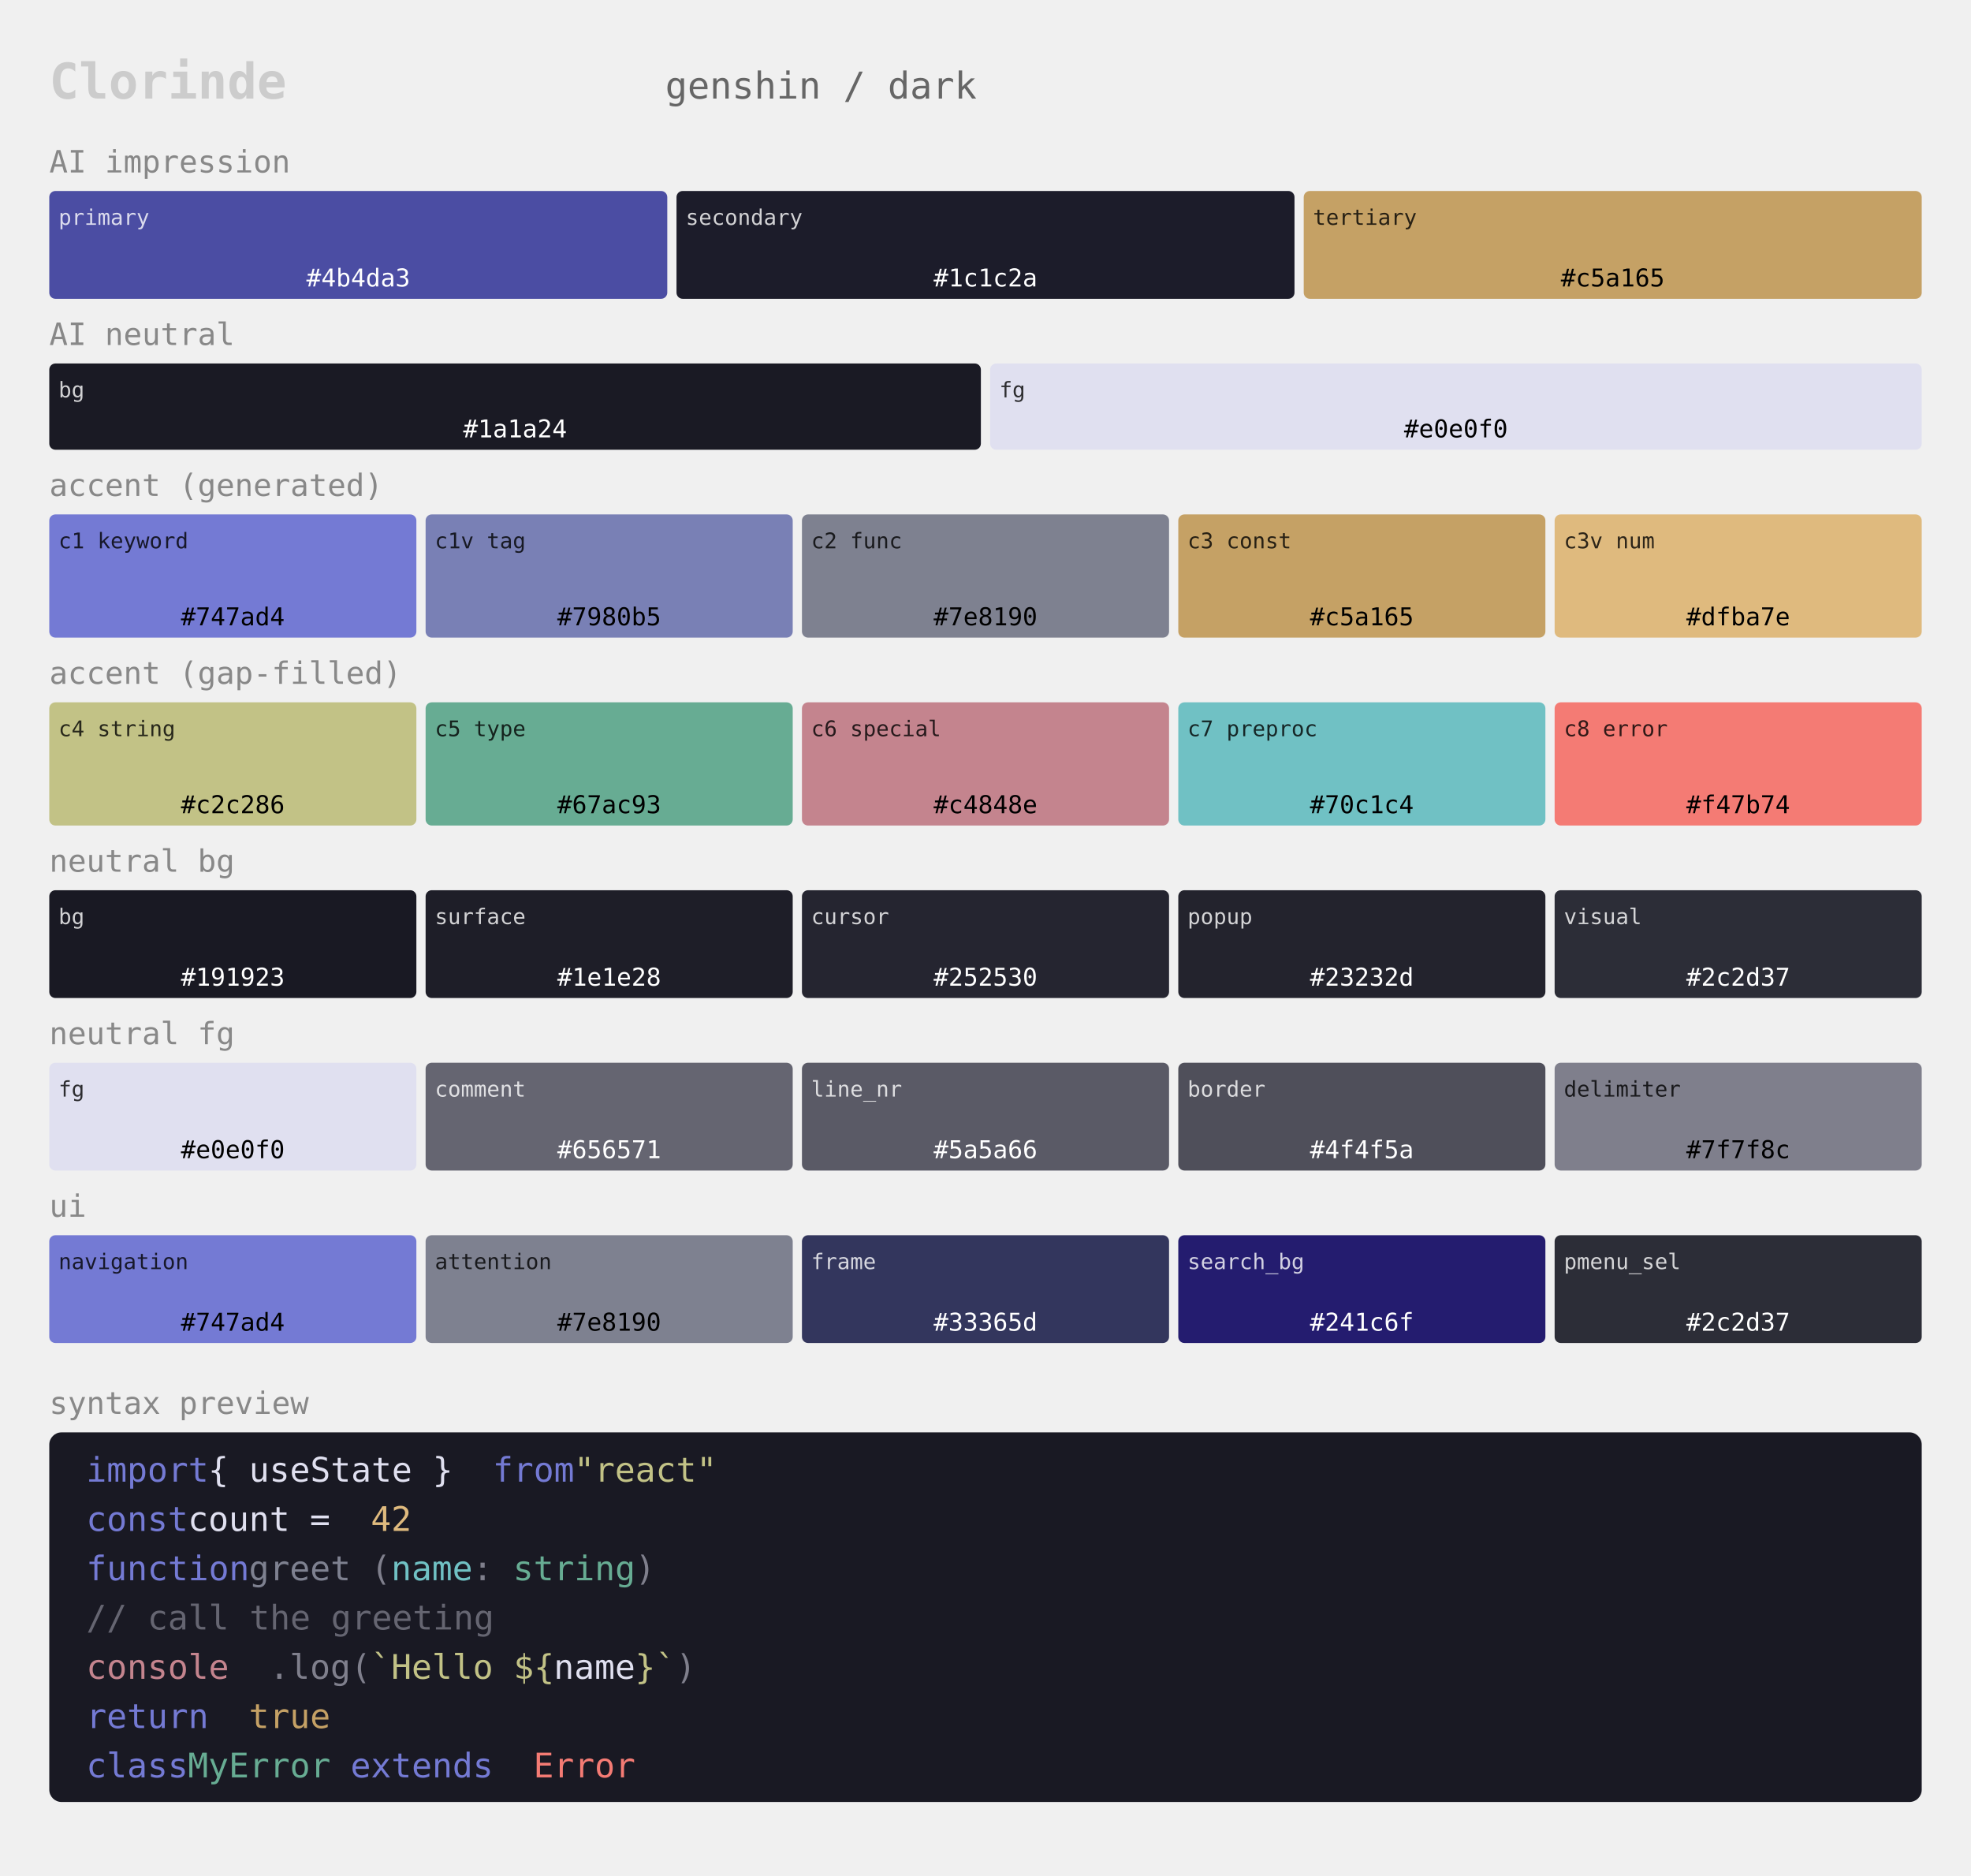
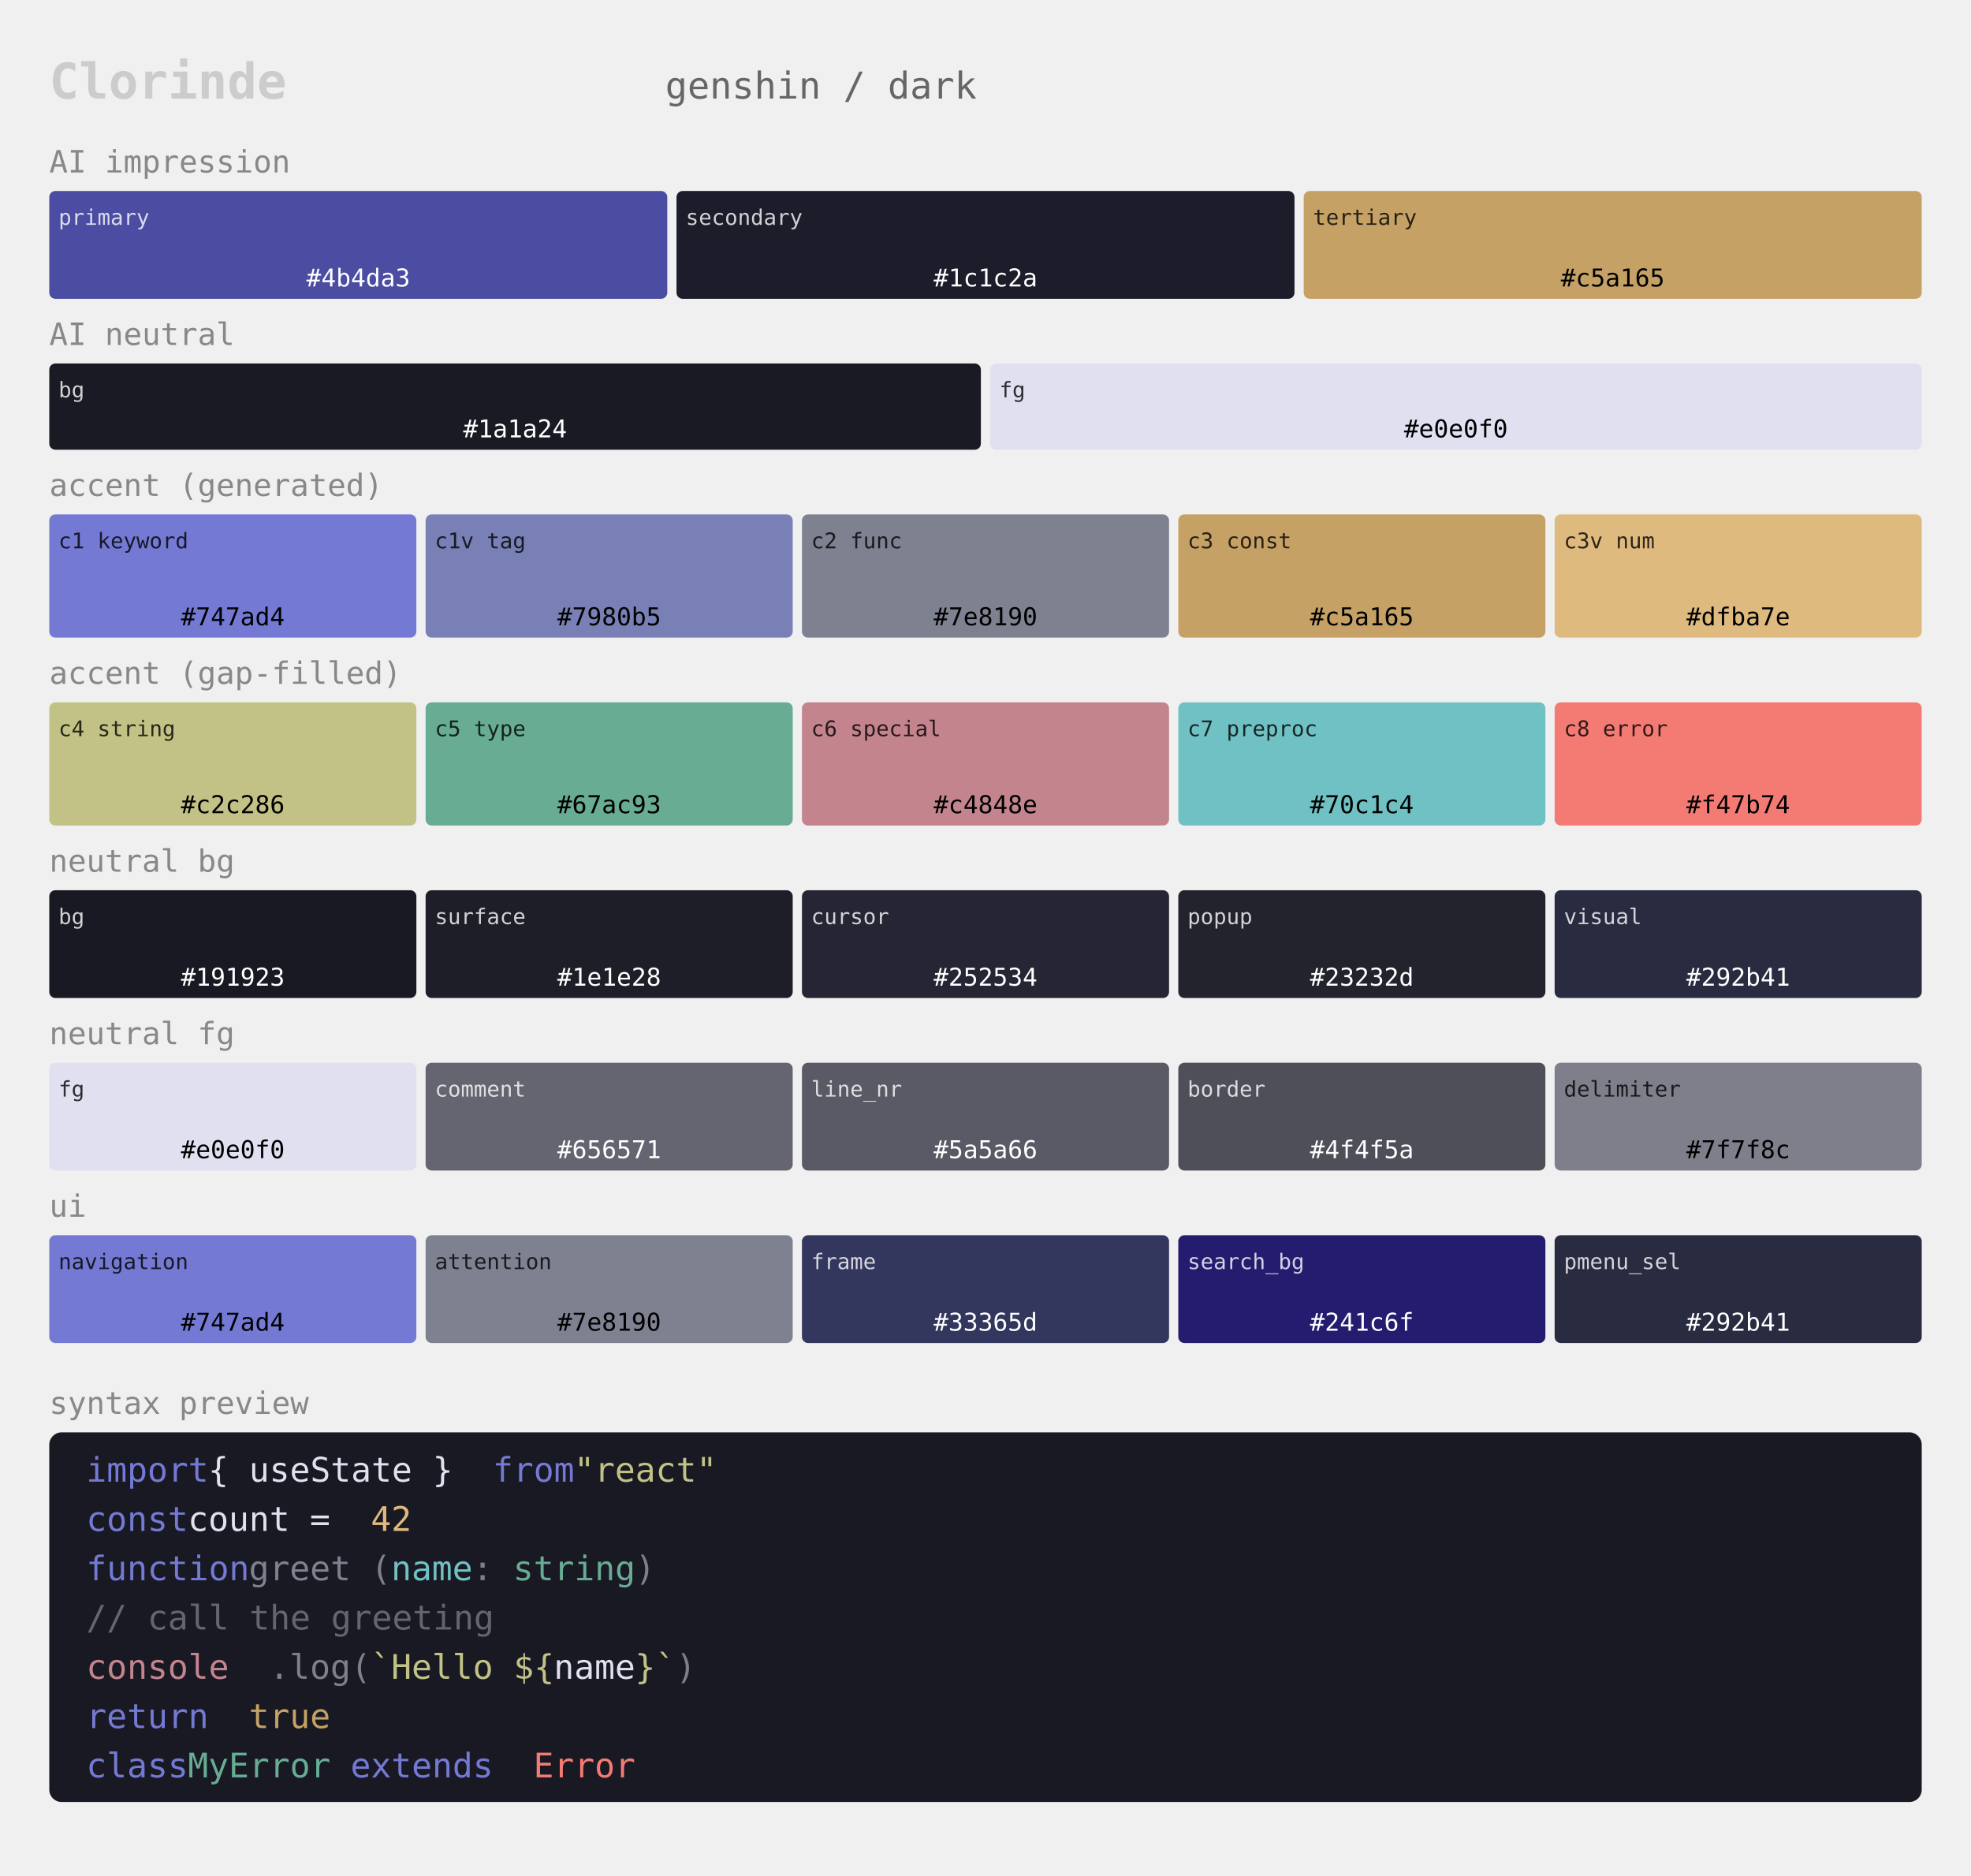
<svg xmlns="http://www.w3.org/2000/svg" width="640" height="609" style="background:#0a0a0a; font-family:ui-monospace,monospace;">
  <text x="16" y="32" fill="#ccc" font-size="16" font-weight="bold">Clorinde</text>
  <text x="216" y="32" fill="#666" font-size="12">genshin / dark</text>
  <text x="16" y="56" fill="#888" font-size="10">AI impression</text>
  <rect x="16" y="62" width="200.667" height="35" fill="#4b4da3" rx="2" />
  <text x="19" y="73" fill="#ffffff" font-size="7" opacity="0.8">primary</text>
  <text x="116.333" y="93" fill="#ffffff" font-size="8" text-anchor="middle">#4b4da3</text>
  <rect x="219.667" y="62" width="200.667" height="35" fill="#1c1c2a" rx="2" />
  <text x="222.667" y="73" fill="#ffffff" font-size="7" opacity="0.8">secondary</text>
  <text x="320" y="93" fill="#ffffff" font-size="8" text-anchor="middle">#1c1c2a</text>
  <rect x="423.333" y="62" width="200.667" height="35" fill="#c5a165" rx="2" />
  <text x="426.333" y="73" fill="#000000" font-size="7" opacity="0.8">tertiary</text>
  <text x="523.667" y="93" fill="#000000" font-size="8" text-anchor="middle">#c5a165</text>
  <text x="16" y="112" fill="#888" font-size="10">AI neutral</text>
  <rect x="16" y="118" width="302.5" height="28" fill="#1a1a24" rx="2" />
  <text x="19" y="129" fill="#ffffff" font-size="7" opacity="0.8">bg</text>
  <text x="167.25" y="142" fill="#ffffff" font-size="8" text-anchor="middle">#1a1a24</text>
  <rect x="321.5" y="118" width="302.5" height="28" fill="#e0e0f0" rx="2" />
  <text x="324.5" y="129" fill="#000000" font-size="7" opacity="0.8">fg</text>
  <text x="472.75" y="142" fill="#000000" font-size="8" text-anchor="middle">#e0e0f0</text>
  <text x="16" y="161" fill="#888" font-size="10">accent (generated)</text>
  <rect x="16" y="167" width="119.2" height="40" fill="#747ad4" rx="2" />
  <text x="19" y="178" fill="#000000" font-size="7" opacity="0.8">c1 keyword</text>
  <text x="75.6" y="203" fill="#000000" font-size="8" text-anchor="middle">#747ad4</text>
  <rect x="138.2" y="167" width="119.2" height="40" fill="#7980b5" rx="2" />
  <text x="141.2" y="178" fill="#000000" font-size="7" opacity="0.8">c1v tag</text>
  <text x="197.8" y="203" fill="#000000" font-size="8" text-anchor="middle">#7980b5</text>
  <rect x="260.4" y="167" width="119.2" height="40" fill="#7e8190" rx="2" />
  <text x="263.4" y="178" fill="#000000" font-size="7" opacity="0.8">c2 func</text>
  <text x="320" y="203" fill="#000000" font-size="8" text-anchor="middle">#7e8190</text>
  <rect x="382.6" y="167" width="119.2" height="40" fill="#c5a165" rx="2" />
  <text x="385.6" y="178" fill="#000000" font-size="7" opacity="0.8">c3 const</text>
  <text x="442.2" y="203" fill="#000000" font-size="8" text-anchor="middle">#c5a165</text>
  <rect x="504.8" y="167" width="119.2" height="40" fill="#dfba7e" rx="2" />
  <text x="507.8" y="178" fill="#000000" font-size="7" opacity="0.8">c3v num</text>
  <text x="564.4" y="203" fill="#000000" font-size="8" text-anchor="middle">#dfba7e</text>
  <text x="16" y="222" fill="#888" font-size="10">accent (gap-filled)</text>
  <rect x="16" y="228" width="119.2" height="40" fill="#c2c286" rx="2" />
  <text x="19" y="239" fill="#000000" font-size="7" opacity="0.8">c4 string</text>
  <text x="75.6" y="264" fill="#000000" font-size="8" text-anchor="middle">#c2c286</text>
  <rect x="138.2" y="228" width="119.2" height="40" fill="#67ac93" rx="2" />
  <text x="141.2" y="239" fill="#000000" font-size="7" opacity="0.8">c5 type</text>
  <text x="197.8" y="264" fill="#000000" font-size="8" text-anchor="middle">#67ac93</text>
  <rect x="260.4" y="228" width="119.2" height="40" fill="#c4848e" rx="2" />
  <text x="263.4" y="239" fill="#000000" font-size="7" opacity="0.8">c6 special</text>
  <text x="320" y="264" fill="#000000" font-size="8" text-anchor="middle">#c4848e</text>
  <rect x="382.6" y="228" width="119.2" height="40" fill="#70c1c4" rx="2" />
  <text x="385.6" y="239" fill="#000000" font-size="7" opacity="0.8">c7 preproc</text>
  <text x="442.2" y="264" fill="#000000" font-size="8" text-anchor="middle">#70c1c4</text>
  <rect x="504.8" y="228" width="119.2" height="40" fill="#f47b74" rx="2" />
  <text x="507.8" y="239" fill="#000000" font-size="7" opacity="0.8">c8 error</text>
  <text x="564.4" y="264" fill="#000000" font-size="8" text-anchor="middle">#f47b74</text>
  <text x="16" y="283" fill="#888" font-size="10">neutral bg</text>
  <rect x="16" y="289" width="119.2" height="35" fill="#191923" rx="2" />
  <text x="19" y="300" fill="#ffffff" font-size="7" opacity="0.8">bg</text>
  <text x="75.6" y="320" fill="#ffffff" font-size="8" text-anchor="middle">#191923</text>
  <rect x="138.2" y="289" width="119.2" height="35" fill="#1e1e28" rx="2" />
  <text x="141.2" y="300" fill="#ffffff" font-size="7" opacity="0.8">surface</text>
  <text x="197.8" y="320" fill="#ffffff" font-size="8" text-anchor="middle">#1e1e28</text>
-   <rect x="260.4" y="289" width="119.2" height="35" fill="#252530" rx="2" />
+   <rect x="260.4" y="289" width="119.2" height="35" fill="#252534" rx="2" />
  <text x="263.4" y="300" fill="#ffffff" font-size="7" opacity="0.8">cursor</text>
-   <text x="320" y="320" fill="#ffffff" font-size="8" text-anchor="middle">#252530</text>
+   <text x="320" y="320" fill="#ffffff" font-size="8" text-anchor="middle">#252534</text>
  <rect x="382.6" y="289" width="119.2" height="35" fill="#23232d" rx="2" />
  <text x="385.6" y="300" fill="#ffffff" font-size="7" opacity="0.8">popup</text>
  <text x="442.2" y="320" fill="#ffffff" font-size="8" text-anchor="middle">#23232d</text>
-   <rect x="504.8" y="289" width="119.2" height="35" fill="#2c2d37" rx="2" />
+   <rect x="504.8" y="289" width="119.2" height="35" fill="#292b41" rx="2" />
  <text x="507.8" y="300" fill="#ffffff" font-size="7" opacity="0.8">visual</text>
-   <text x="564.4" y="320" fill="#ffffff" font-size="8" text-anchor="middle">#2c2d37</text>
+   <text x="564.4" y="320" fill="#ffffff" font-size="8" text-anchor="middle">#292b41</text>
  <text x="16" y="339" fill="#888" font-size="10">neutral fg</text>
  <rect x="16" y="345" width="119.2" height="35" fill="#e0e0f0" rx="2" />
  <text x="19" y="356" fill="#000000" font-size="7" opacity="0.8">fg</text>
  <text x="75.6" y="376" fill="#000000" font-size="8" text-anchor="middle">#e0e0f0</text>
  <rect x="138.2" y="345" width="119.2" height="35" fill="#656571" rx="2" />
  <text x="141.2" y="356" fill="#ffffff" font-size="7" opacity="0.8">comment</text>
  <text x="197.8" y="376" fill="#ffffff" font-size="8" text-anchor="middle">#656571</text>
  <rect x="260.4" y="345" width="119.2" height="35" fill="#5a5a66" rx="2" />
  <text x="263.4" y="356" fill="#ffffff" font-size="7" opacity="0.8">line_nr</text>
  <text x="320" y="376" fill="#ffffff" font-size="8" text-anchor="middle">#5a5a66</text>
  <rect x="382.6" y="345" width="119.2" height="35" fill="#4f4f5a" rx="2" />
  <text x="385.6" y="356" fill="#ffffff" font-size="7" opacity="0.8">border</text>
  <text x="442.2" y="376" fill="#ffffff" font-size="8" text-anchor="middle">#4f4f5a</text>
  <rect x="504.8" y="345" width="119.2" height="35" fill="#7f7f8c" rx="2" />
  <text x="507.8" y="356" fill="#000000" font-size="7" opacity="0.8">delimiter</text>
  <text x="564.4" y="376" fill="#000000" font-size="8" text-anchor="middle">#7f7f8c</text>
  <text x="16" y="395" fill="#888" font-size="10">ui</text>
  <rect x="16" y="401" width="119.2" height="35" fill="#747ad4" rx="2" />
  <text x="19" y="412" fill="#000000" font-size="7" opacity="0.8">navigation</text>
  <text x="75.6" y="432" fill="#000000" font-size="8" text-anchor="middle">#747ad4</text>
  <rect x="138.2" y="401" width="119.2" height="35" fill="#7e8190" rx="2" />
  <text x="141.2" y="412" fill="#000000" font-size="7" opacity="0.8">attention</text>
  <text x="197.8" y="432" fill="#000000" font-size="8" text-anchor="middle">#7e8190</text>
  <rect x="260.4" y="401" width="119.2" height="35" fill="#33365d" rx="2" />
  <text x="263.4" y="412" fill="#ffffff" font-size="7" opacity="0.8">frame</text>
  <text x="320" y="432" fill="#ffffff" font-size="8" text-anchor="middle">#33365d</text>
  <rect x="382.6" y="401" width="119.2" height="35" fill="#241c6f" rx="2" />
  <text x="385.6" y="412" fill="#ffffff" font-size="7" opacity="0.8">search_bg</text>
  <text x="442.2" y="432" fill="#ffffff" font-size="8" text-anchor="middle">#241c6f</text>
-   <rect x="504.8" y="401" width="119.2" height="35" fill="#2c2d37" rx="2" />
+   <rect x="504.8" y="401" width="119.2" height="35" fill="#292b41" rx="2" />
  <text x="507.8" y="412" fill="#ffffff" font-size="7" opacity="0.8">pmenu_sel</text>
-   <text x="564.4" y="432" fill="#ffffff" font-size="8" text-anchor="middle">#2c2d37</text>
+   <text x="564.4" y="432" fill="#ffffff" font-size="8" text-anchor="middle">#292b41</text>
  <text x="16" y="459" fill="#888" font-size="10">syntax preview</text>
  <rect x="16" y="465" width="608" height="120" fill="#191923" rx="4" />
  <text x="28" y="481" fill="#747ad4" font-size="11" font-family="monospace">import</text>
  <text x="67.6" y="481" fill="#e0e0f0" font-size="11" font-family="monospace"> { useState } </text>
  <text x="160" y="481" fill="#747ad4" font-size="11" font-family="monospace">from</text>
  <text x="186.4" y="481" fill="#c2c286" font-size="11" font-family="monospace"> "react"</text>
  <text x="28" y="497" fill="#747ad4" font-size="11" font-family="monospace">const</text>
  <text x="61" y="497" fill="#e0e0f0" font-size="11" font-family="monospace"> count</text>
  <text x="100.6" y="497" fill="#e0e0f0" font-size="11" font-family="monospace"> = </text>
  <text x="120.4" y="497" fill="#dfba7e" font-size="11" font-family="monospace">42</text>
  <text x="28" y="513" fill="#747ad4" font-size="11" font-family="monospace">function</text>
  <text x="80.8" y="513" fill="#7e8190" font-size="11" font-family="monospace"> greet</text>
  <text x="120.4" y="513" fill="#7f7f8c" font-size="11" font-family="monospace">(</text>
  <text x="127" y="513" fill="#70c1c4" font-size="11" font-family="monospace">name</text>
  <text x="153.4" y="513" fill="#7f7f8c" font-size="11" font-family="monospace">: </text>
  <text x="166.6" y="513" fill="#67ac93" font-size="11" font-family="monospace">string</text>
  <text x="206.2" y="513" fill="#7f7f8c" font-size="11" font-family="monospace">)</text>
  <text x="28" y="529" fill="#656571" font-size="11" font-family="monospace">  // call the greeting</text>
  <text x="28" y="545" fill="#c4848e" font-size="11" font-family="monospace">  console</text>
  <text x="87.4" y="545" fill="#7f7f8c" font-size="11" font-family="monospace">.log(</text>
  <text x="120.4" y="545" fill="#c2c286" font-size="11" font-family="monospace">`Hello ${</text>
  <text x="179.8" y="545" fill="#e0e0f0" font-size="11" font-family="monospace">name</text>
  <text x="206.2" y="545" fill="#c2c286" font-size="11" font-family="monospace">}`</text>
  <text x="219.4" y="545" fill="#7f7f8c" font-size="11" font-family="monospace">)</text>
  <text x="28" y="561" fill="#747ad4" font-size="11" font-family="monospace">  return</text>
  <text x="80.8" y="561" fill="#c5a165" font-size="11" font-family="monospace"> true</text>
  <text x="28" y="577" fill="#747ad4" font-size="11" font-family="monospace">class</text>
  <text x="61" y="577" fill="#67ac93" font-size="11" font-family="monospace"> MyError</text>
  <text x="113.8" y="577" fill="#747ad4" font-size="11" font-family="monospace"> extends </text>
  <text x="173.2" y="577" fill="#f47b74" font-size="11" font-family="monospace">Error</text>
</svg>
